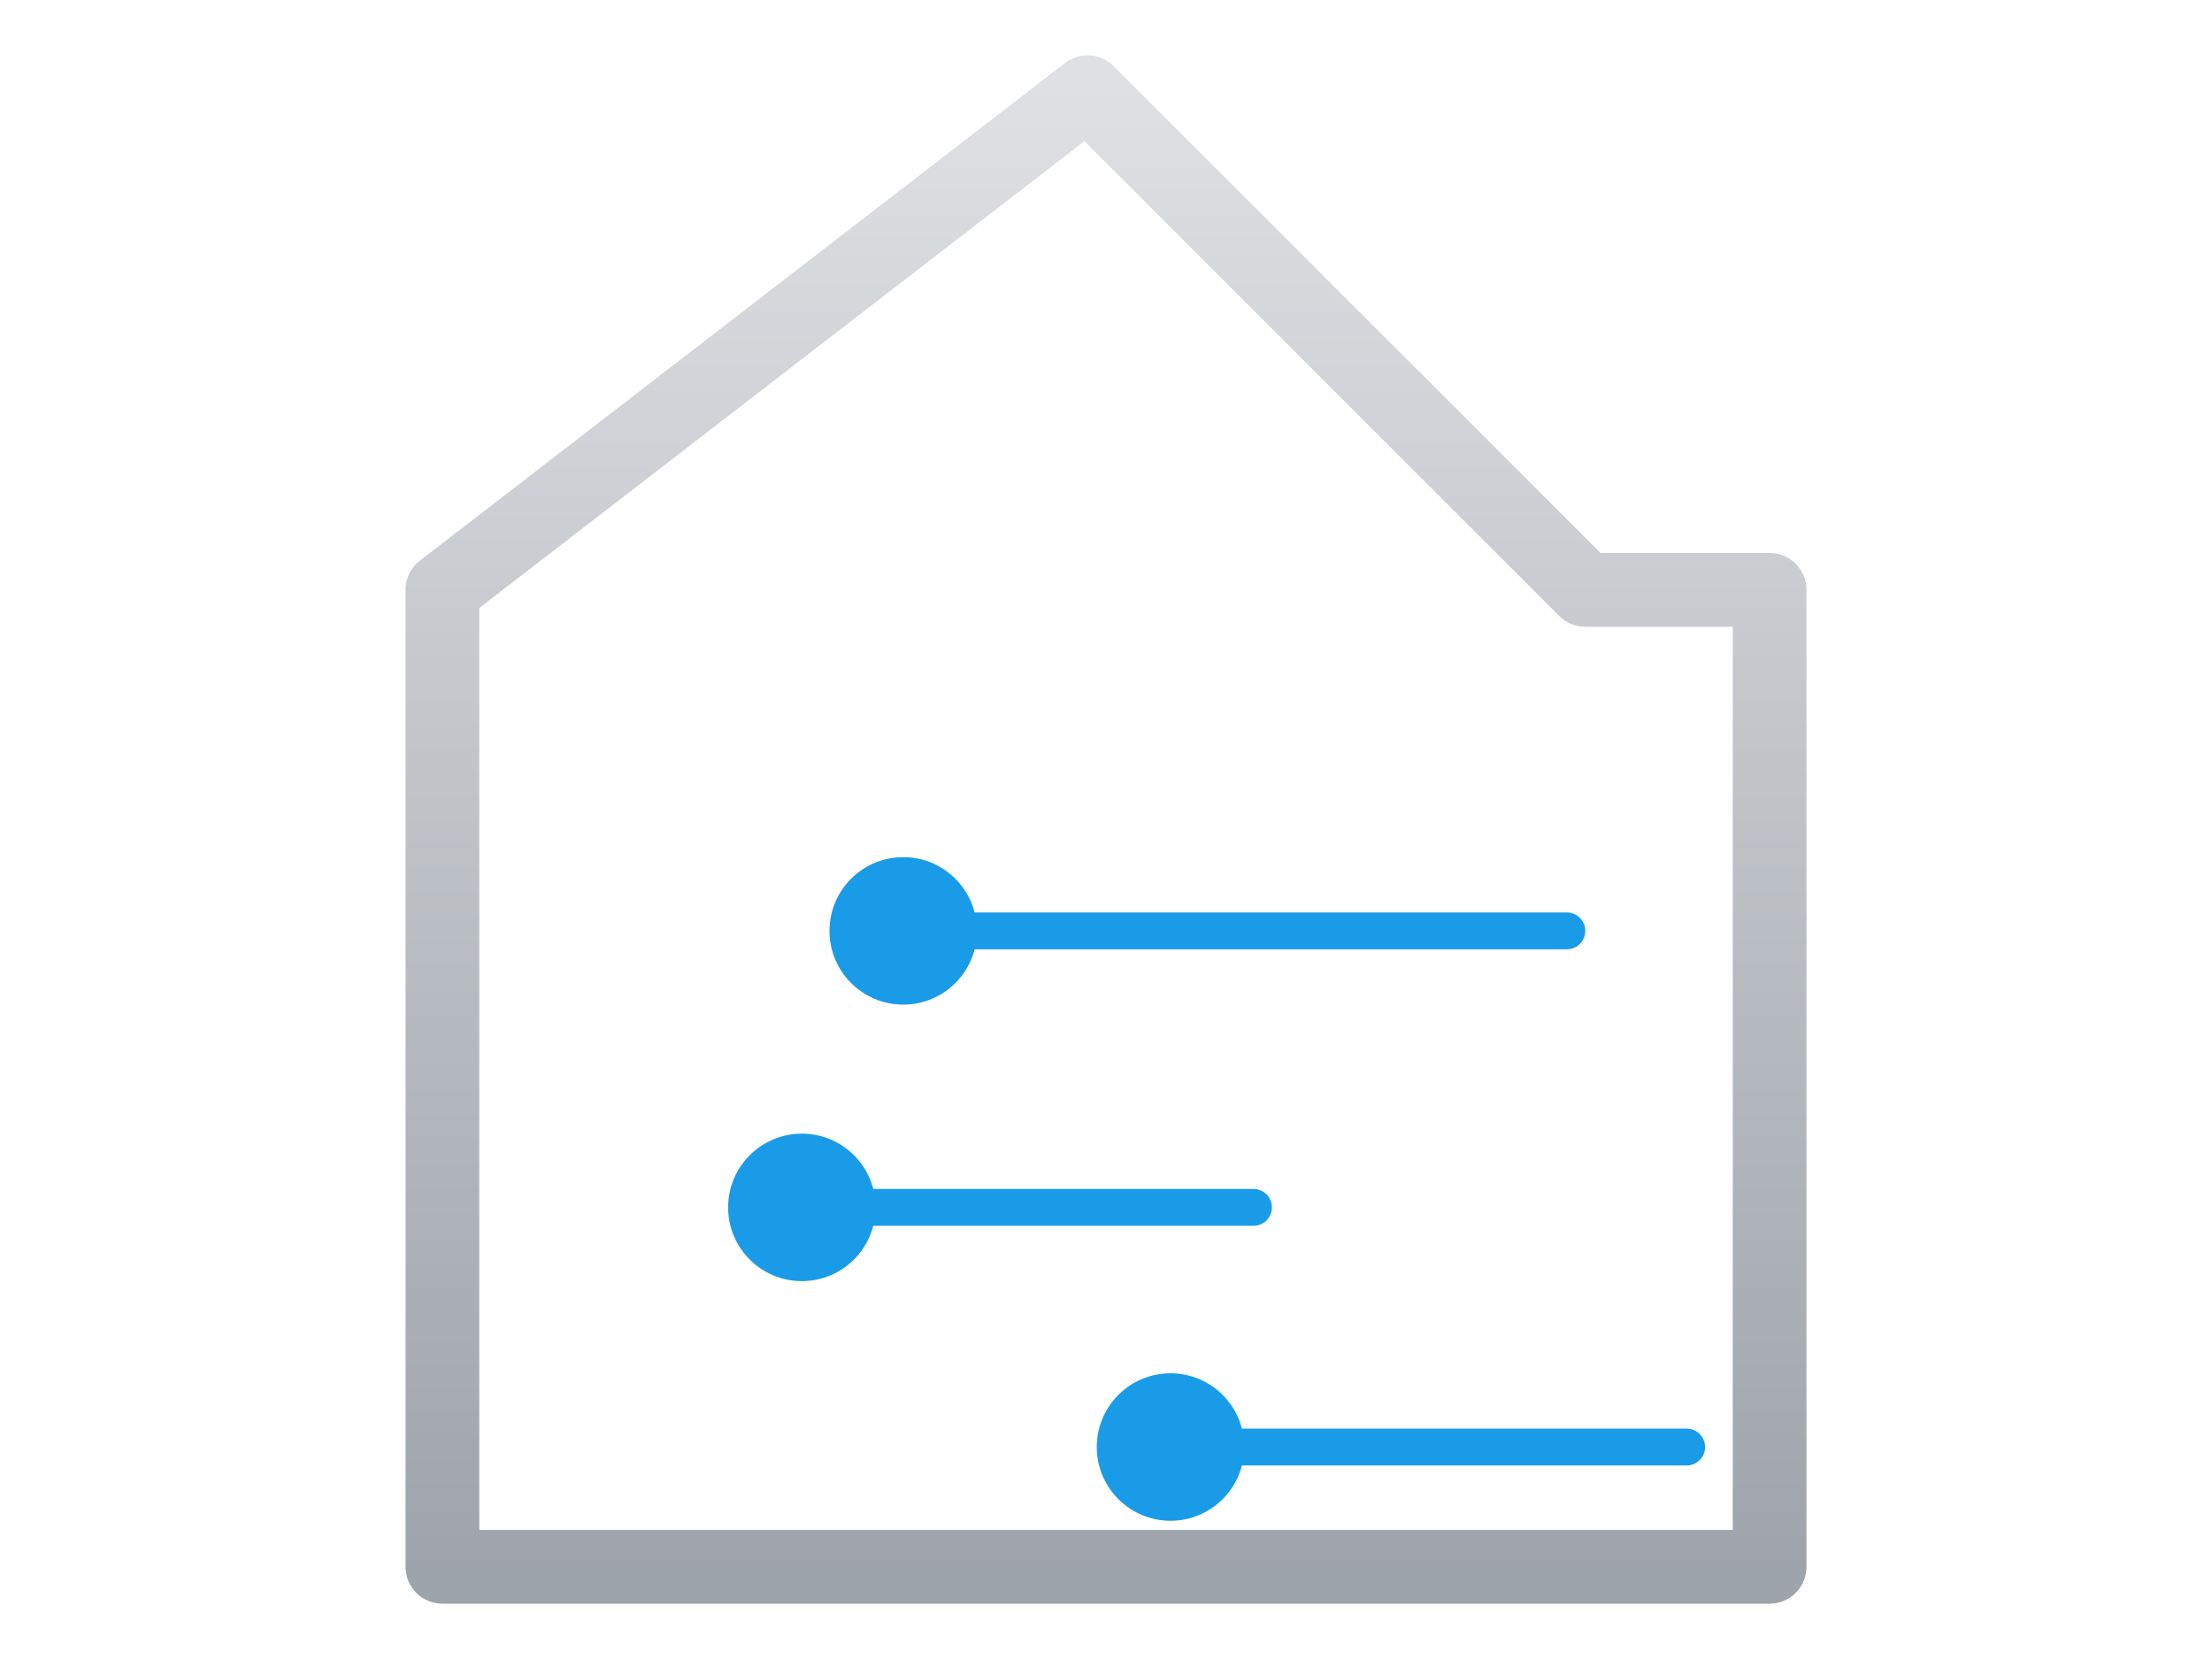
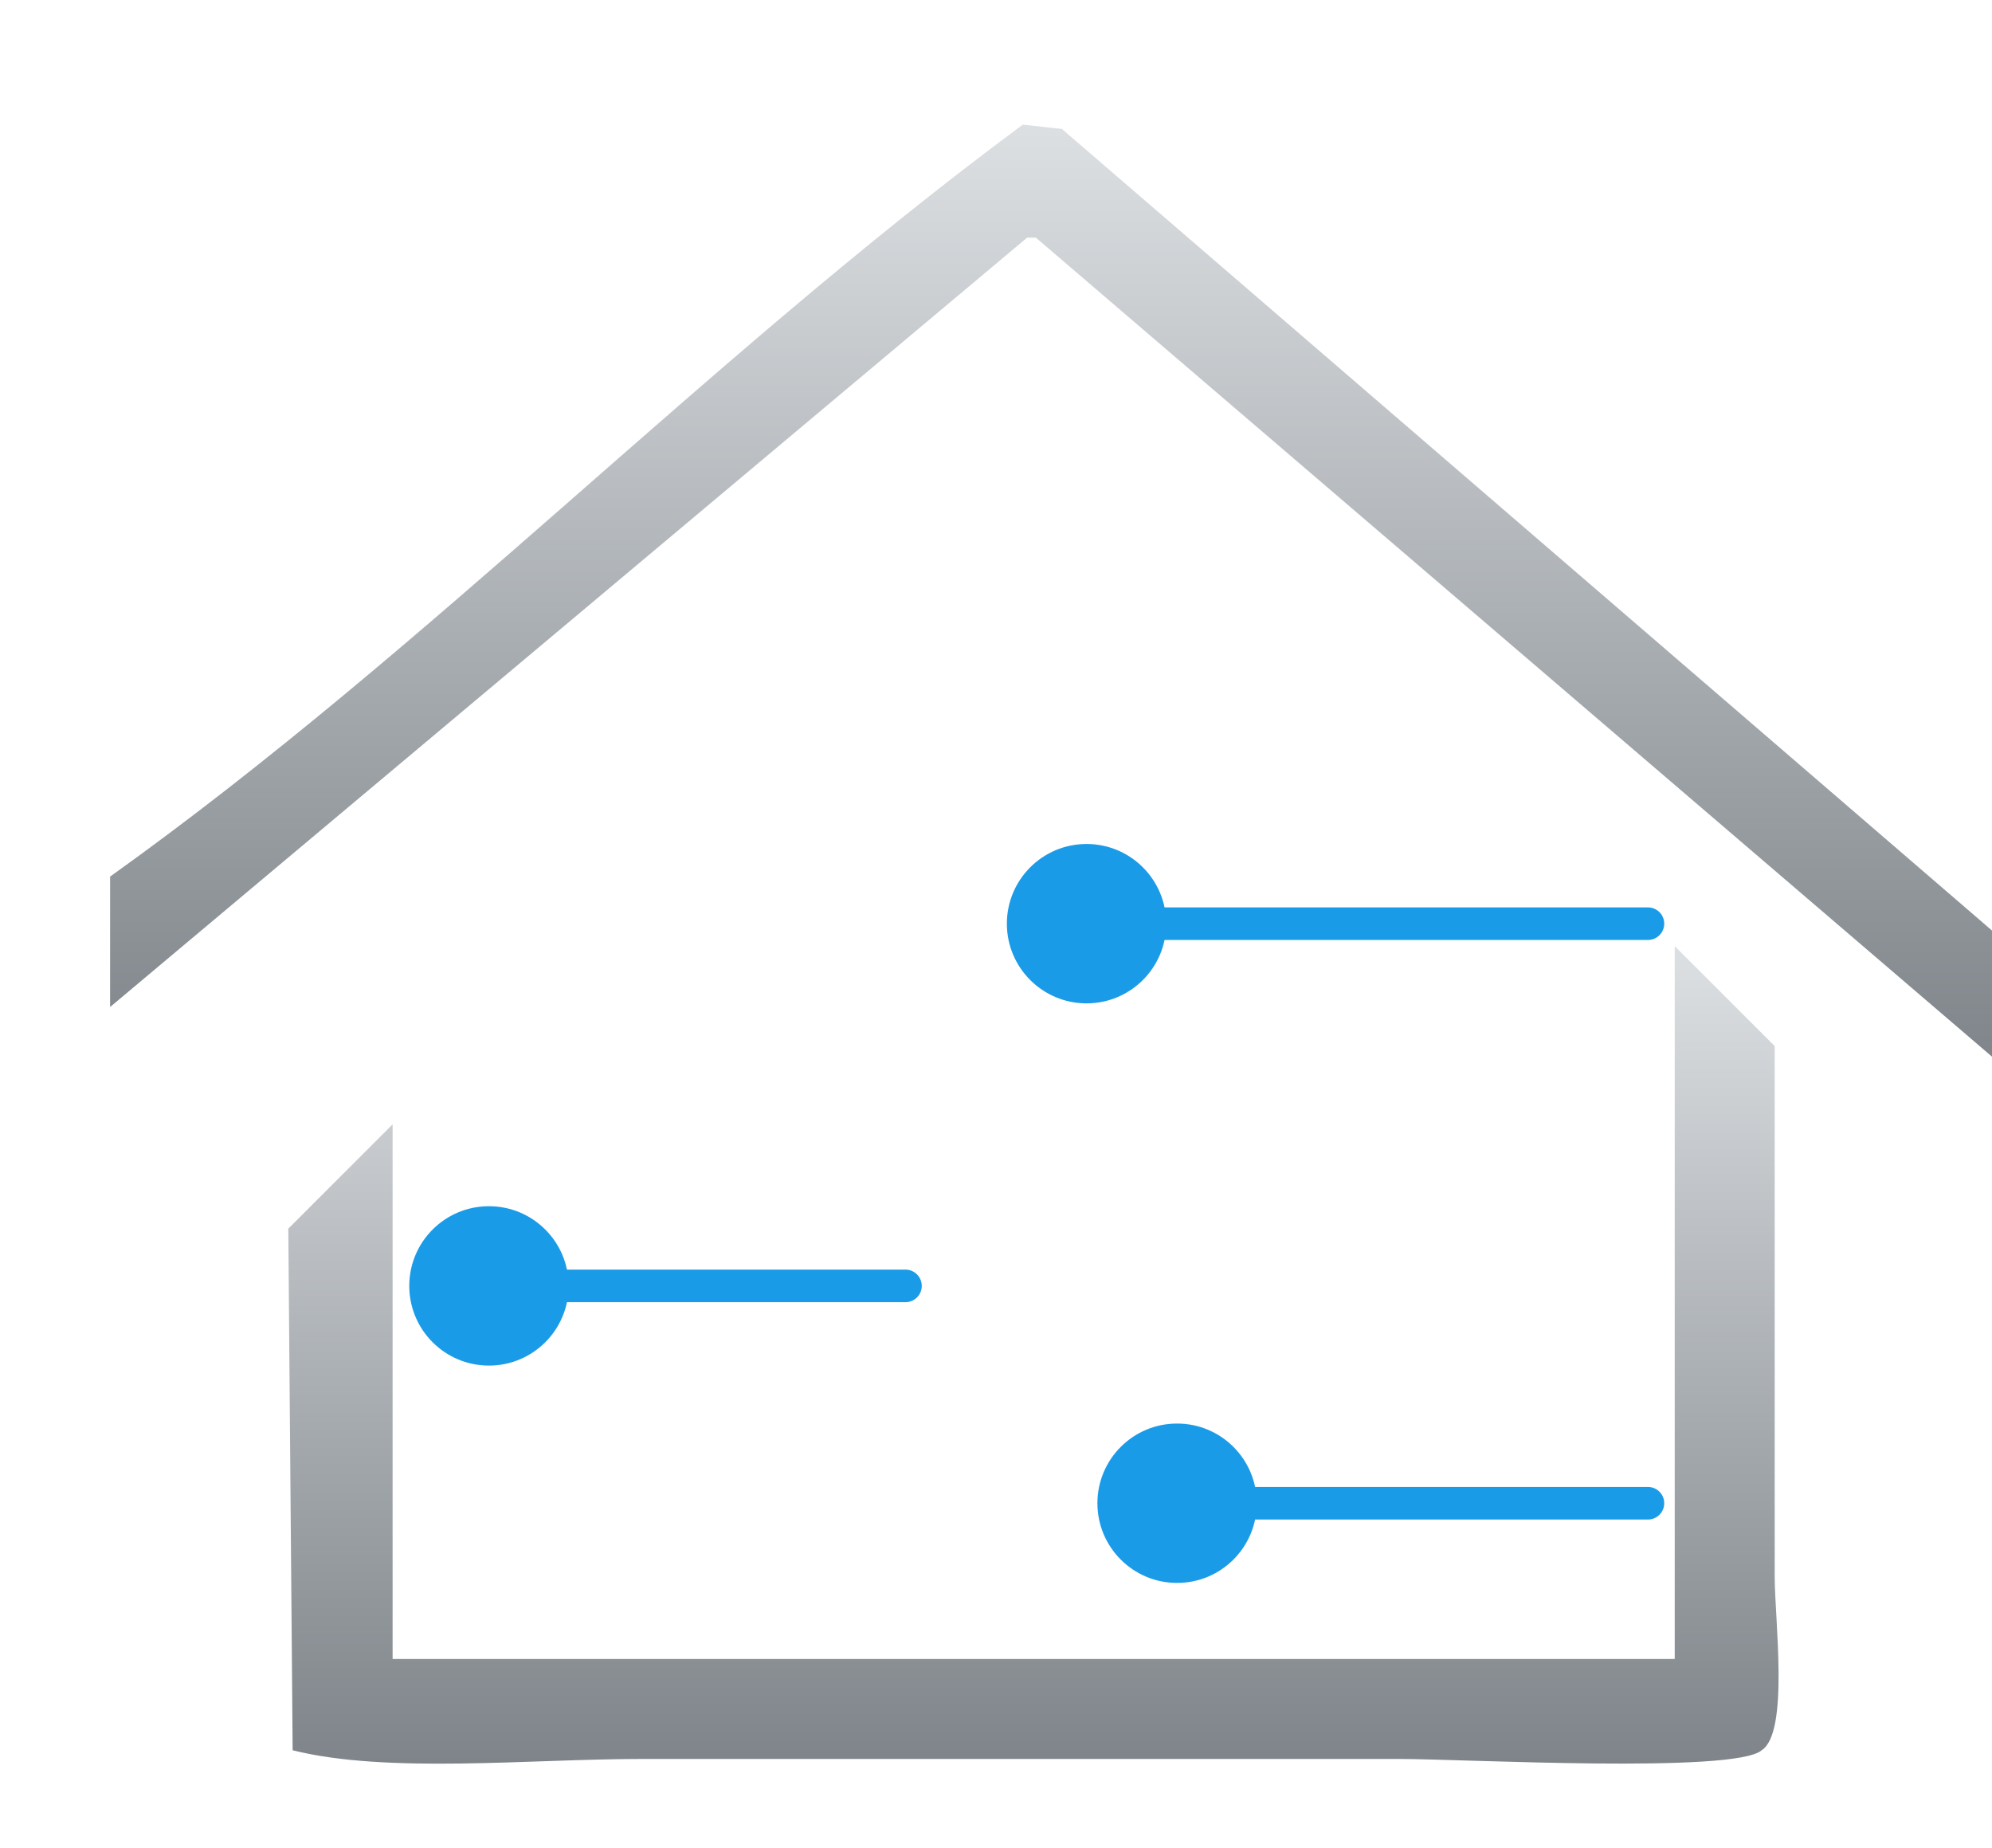
- <svg xmlns="http://www.w3.org/2000/svg" viewBox="0 0 240 180" role="img" aria-label="Umbrella Automation submark">
+ <svg xmlns="http://www.w3.org/2000/svg" viewBox="70 92 110 102" role="img" aria-label="Umbrella Automation submark">
  <defs>
    <linearGradient id="ua-submark-house" x1="0" y1="0" x2="0" y2="1">
-       <stop offset="0" stop-color="#dee0e3" />
-       <stop offset="1" stop-color="#9ea4ab" />
-     </linearGradient>
-     <linearGradient id="ua-submark-circuit" x1="0" y1="0" x2="0" y2="1">
-       <stop offset="0" stop-color="#5fc1ec" />
-       <stop offset="1" stop-color="#177cb8" />
+       <stop offset="0" stop-color="#dde0e3" />
+       <stop offset="1" stop-color="#7e8489" />
    </linearGradient>
  </defs>
-   <path d="M 48 170 L 48 64 L 118 10 L 172 64 L 192 64 L 192 170 Z" fill="none" stroke="url(#ua-submark-house)" stroke-width="8" stroke-linejoin="round" stroke-linecap="round" />
-   <g stroke="#1A9BE8" stroke-width="4" stroke-linecap="round">
-     <line x1="98" y1="101" x2="170" y2="101" />
-     <line x1="87" y1="131" x2="136" y2="131" />
-     <line x1="127" y1="157" x2="183" y2="157" />
+   <path d="M 126.48 98.88            C 127.20 98.96 127.92 99.04 128.64 99.12            C 145.99 114.08 163.36 129.04 180.72 144.00            C 180.72 146.32 180.72 148.64 180.72 150.96            C 162.88 135.68 145.04 120.40 127.20 105.12            C 127.04 105.12 126.88 105.12 126.72 105.12            C 109.84 119.28 92.96 133.44 76.08 147.60            C 76.08 145.20 76.08 142.80 76.08 140.40            C 93.77 127.76 108.93 111.87 126.48 98.88 Z" fill="url(#ua-submark-house)" />
+   <path d="M 91.68 183.60            C 115.28 183.60 138.88 183.60 162.48 183.60            C 162.48 170.48 162.48 157.36 162.48 144.24            C 164.32 146.08 166.16 147.92 168.00 149.76            C 168.00 159.52 168.00 169.28 168.00 179.04            C 168.00 181.41 168.81 187.66 167.28 188.64            C 165.78 189.94 150.75 189.12 147.36 189.12            C 133.36 189.12 119.36 189.12 105.36 189.12            C 99.28 189.12 91.39 189.95 86.16 188.64            C 86.08 179.04 86.00 169.44 85.92 159.84            C 87.84 157.92 89.76 156.00 91.68 154.08            C 91.68 163.92 91.68 173.76 91.68 183.60 Z" fill="url(#ua-submark-house)" />
+   <g stroke="#1A9BE8" stroke-width="1.8" stroke-linecap="round">
+     <line x1="130" y1="143" x2="161" y2="143" />
+     <line x1="97" y1="163" x2="120" y2="163" />
+     <line x1="135" y1="175" x2="161" y2="175" />
  </g>
-   <circle cx="98" cy="101" r="8" fill="#1A9BE8" />
-   <circle cx="87" cy="131" r="8" fill="#1A9BE8" />
-   <circle cx="127" cy="157" r="8" fill="#1A9BE8" />
+   <circle cx="130" cy="143" r="4.4" fill="#1A9BE8" />
+   <circle cx="97" cy="163" r="4.4" fill="#1A9BE8" />
+   <circle cx="135" cy="175" r="4.4" fill="#1A9BE8" />
</svg>
